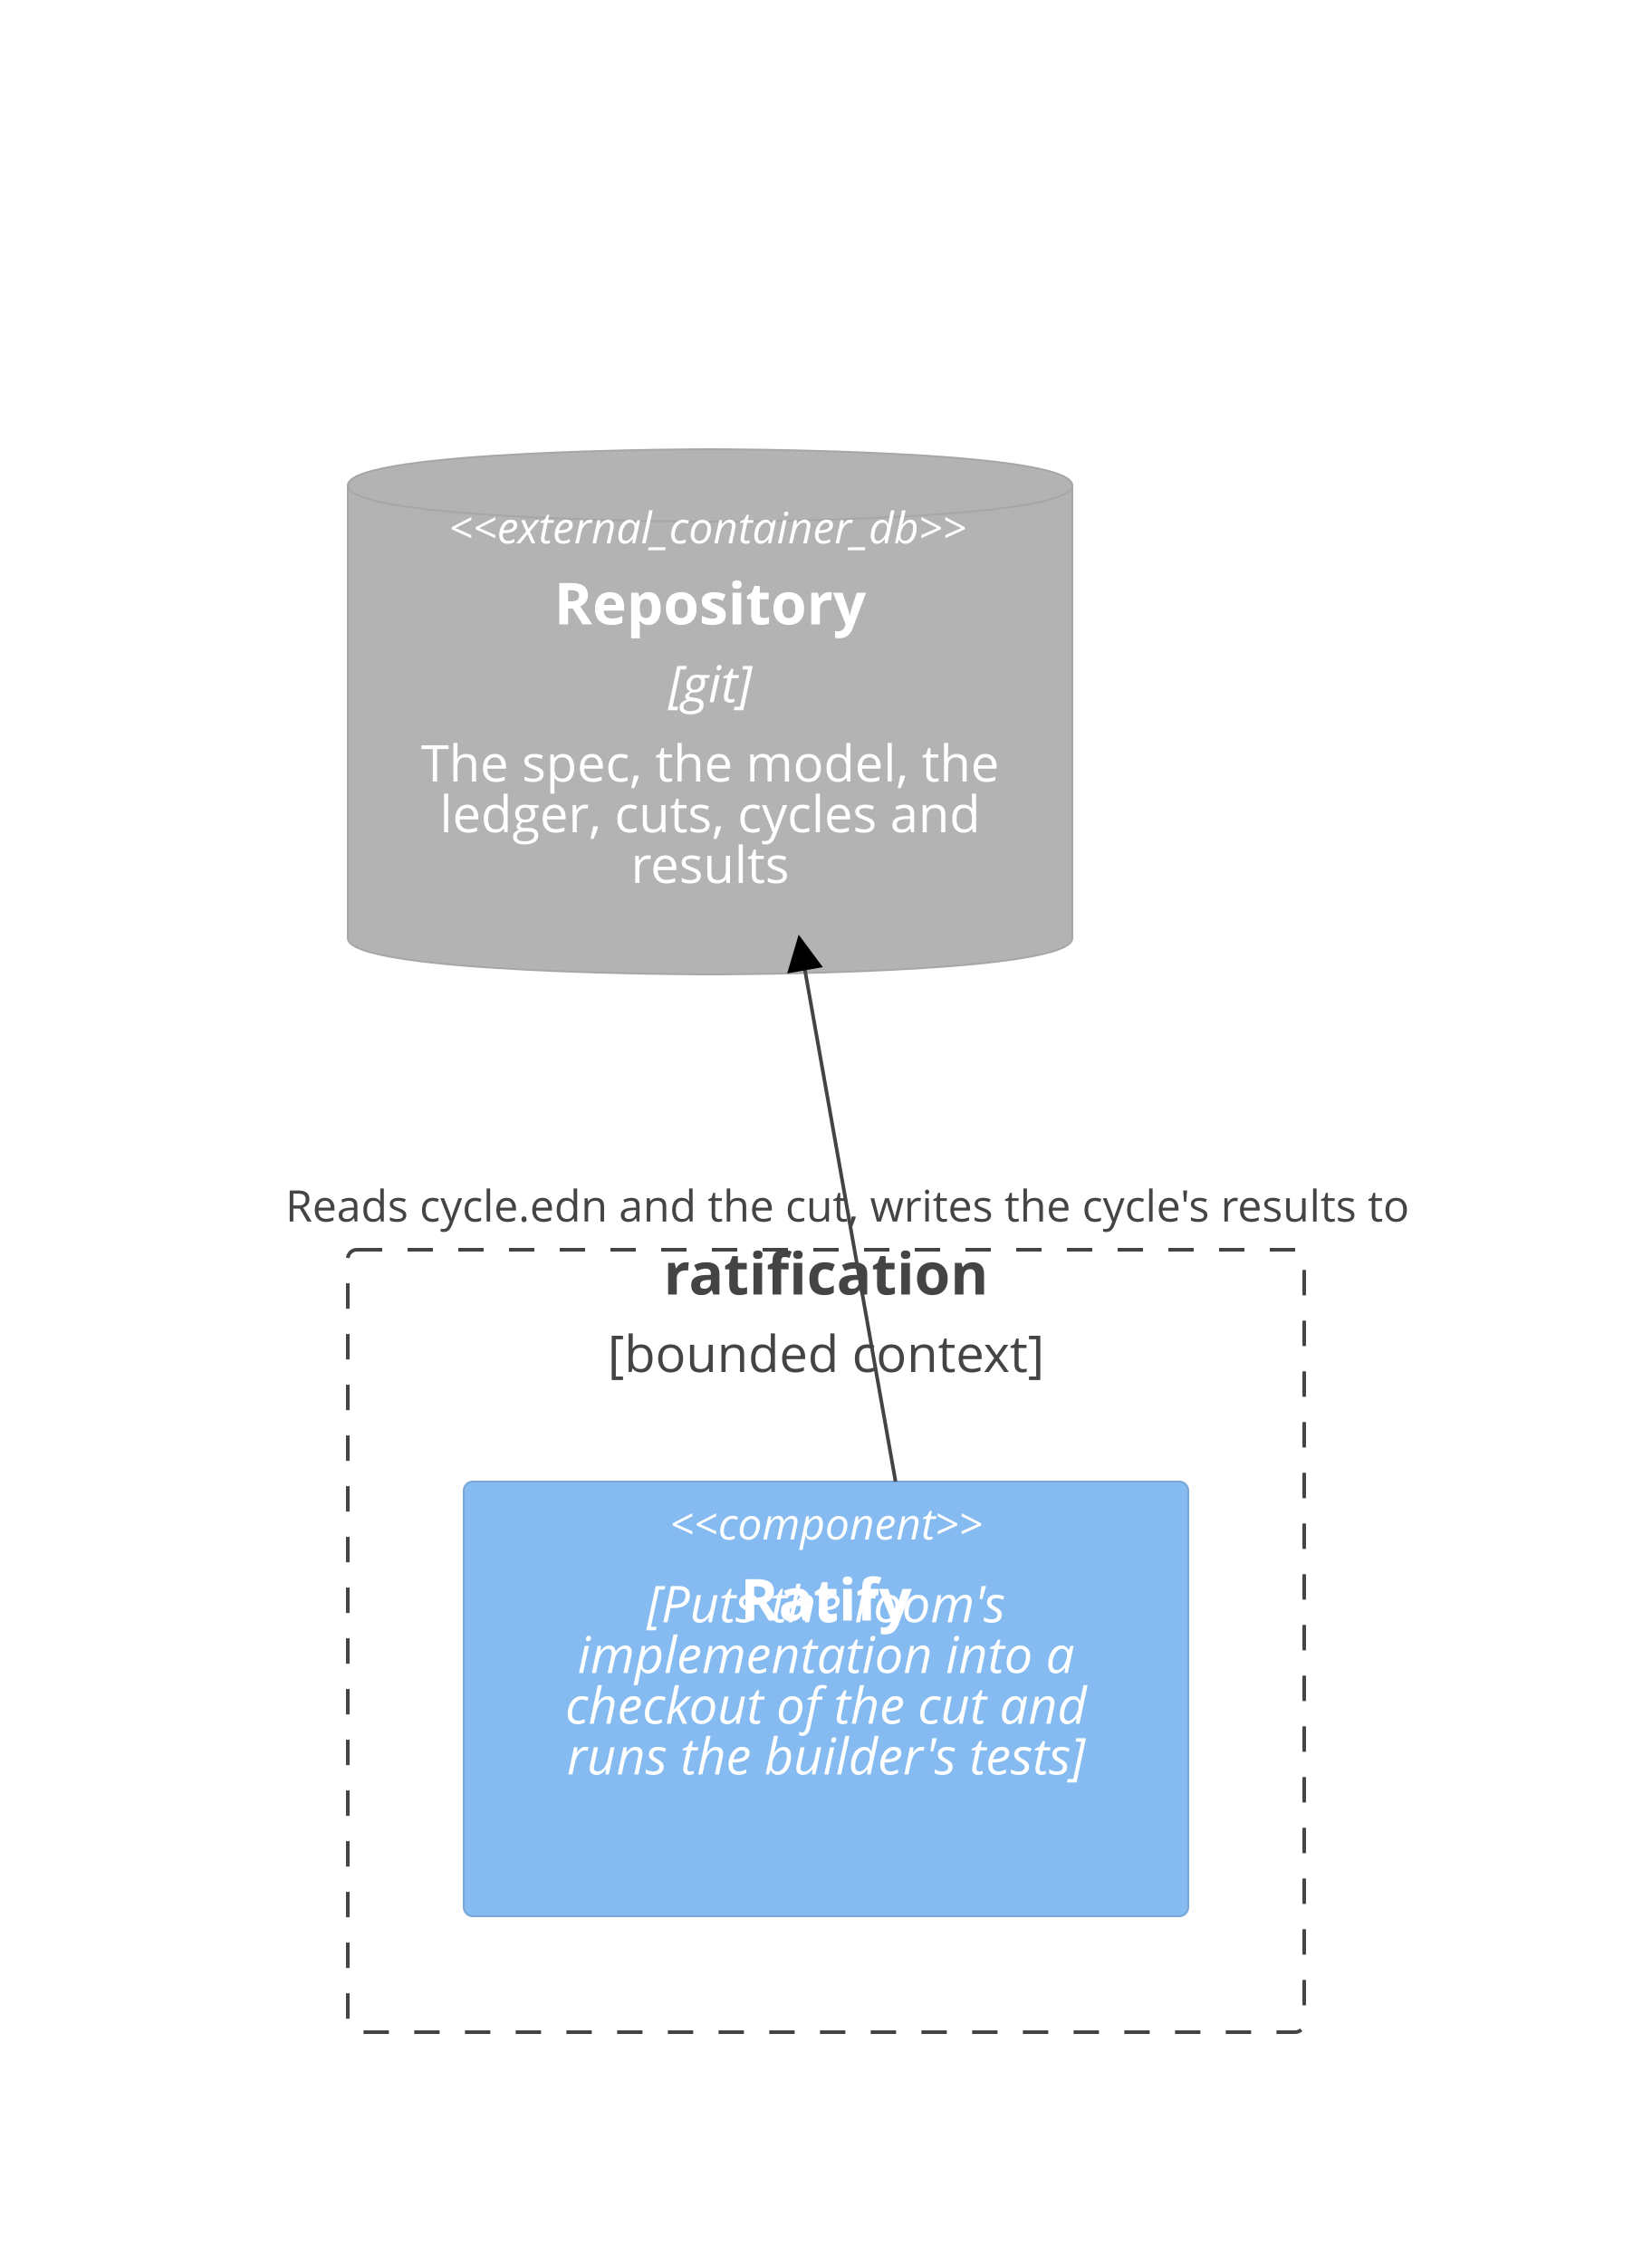
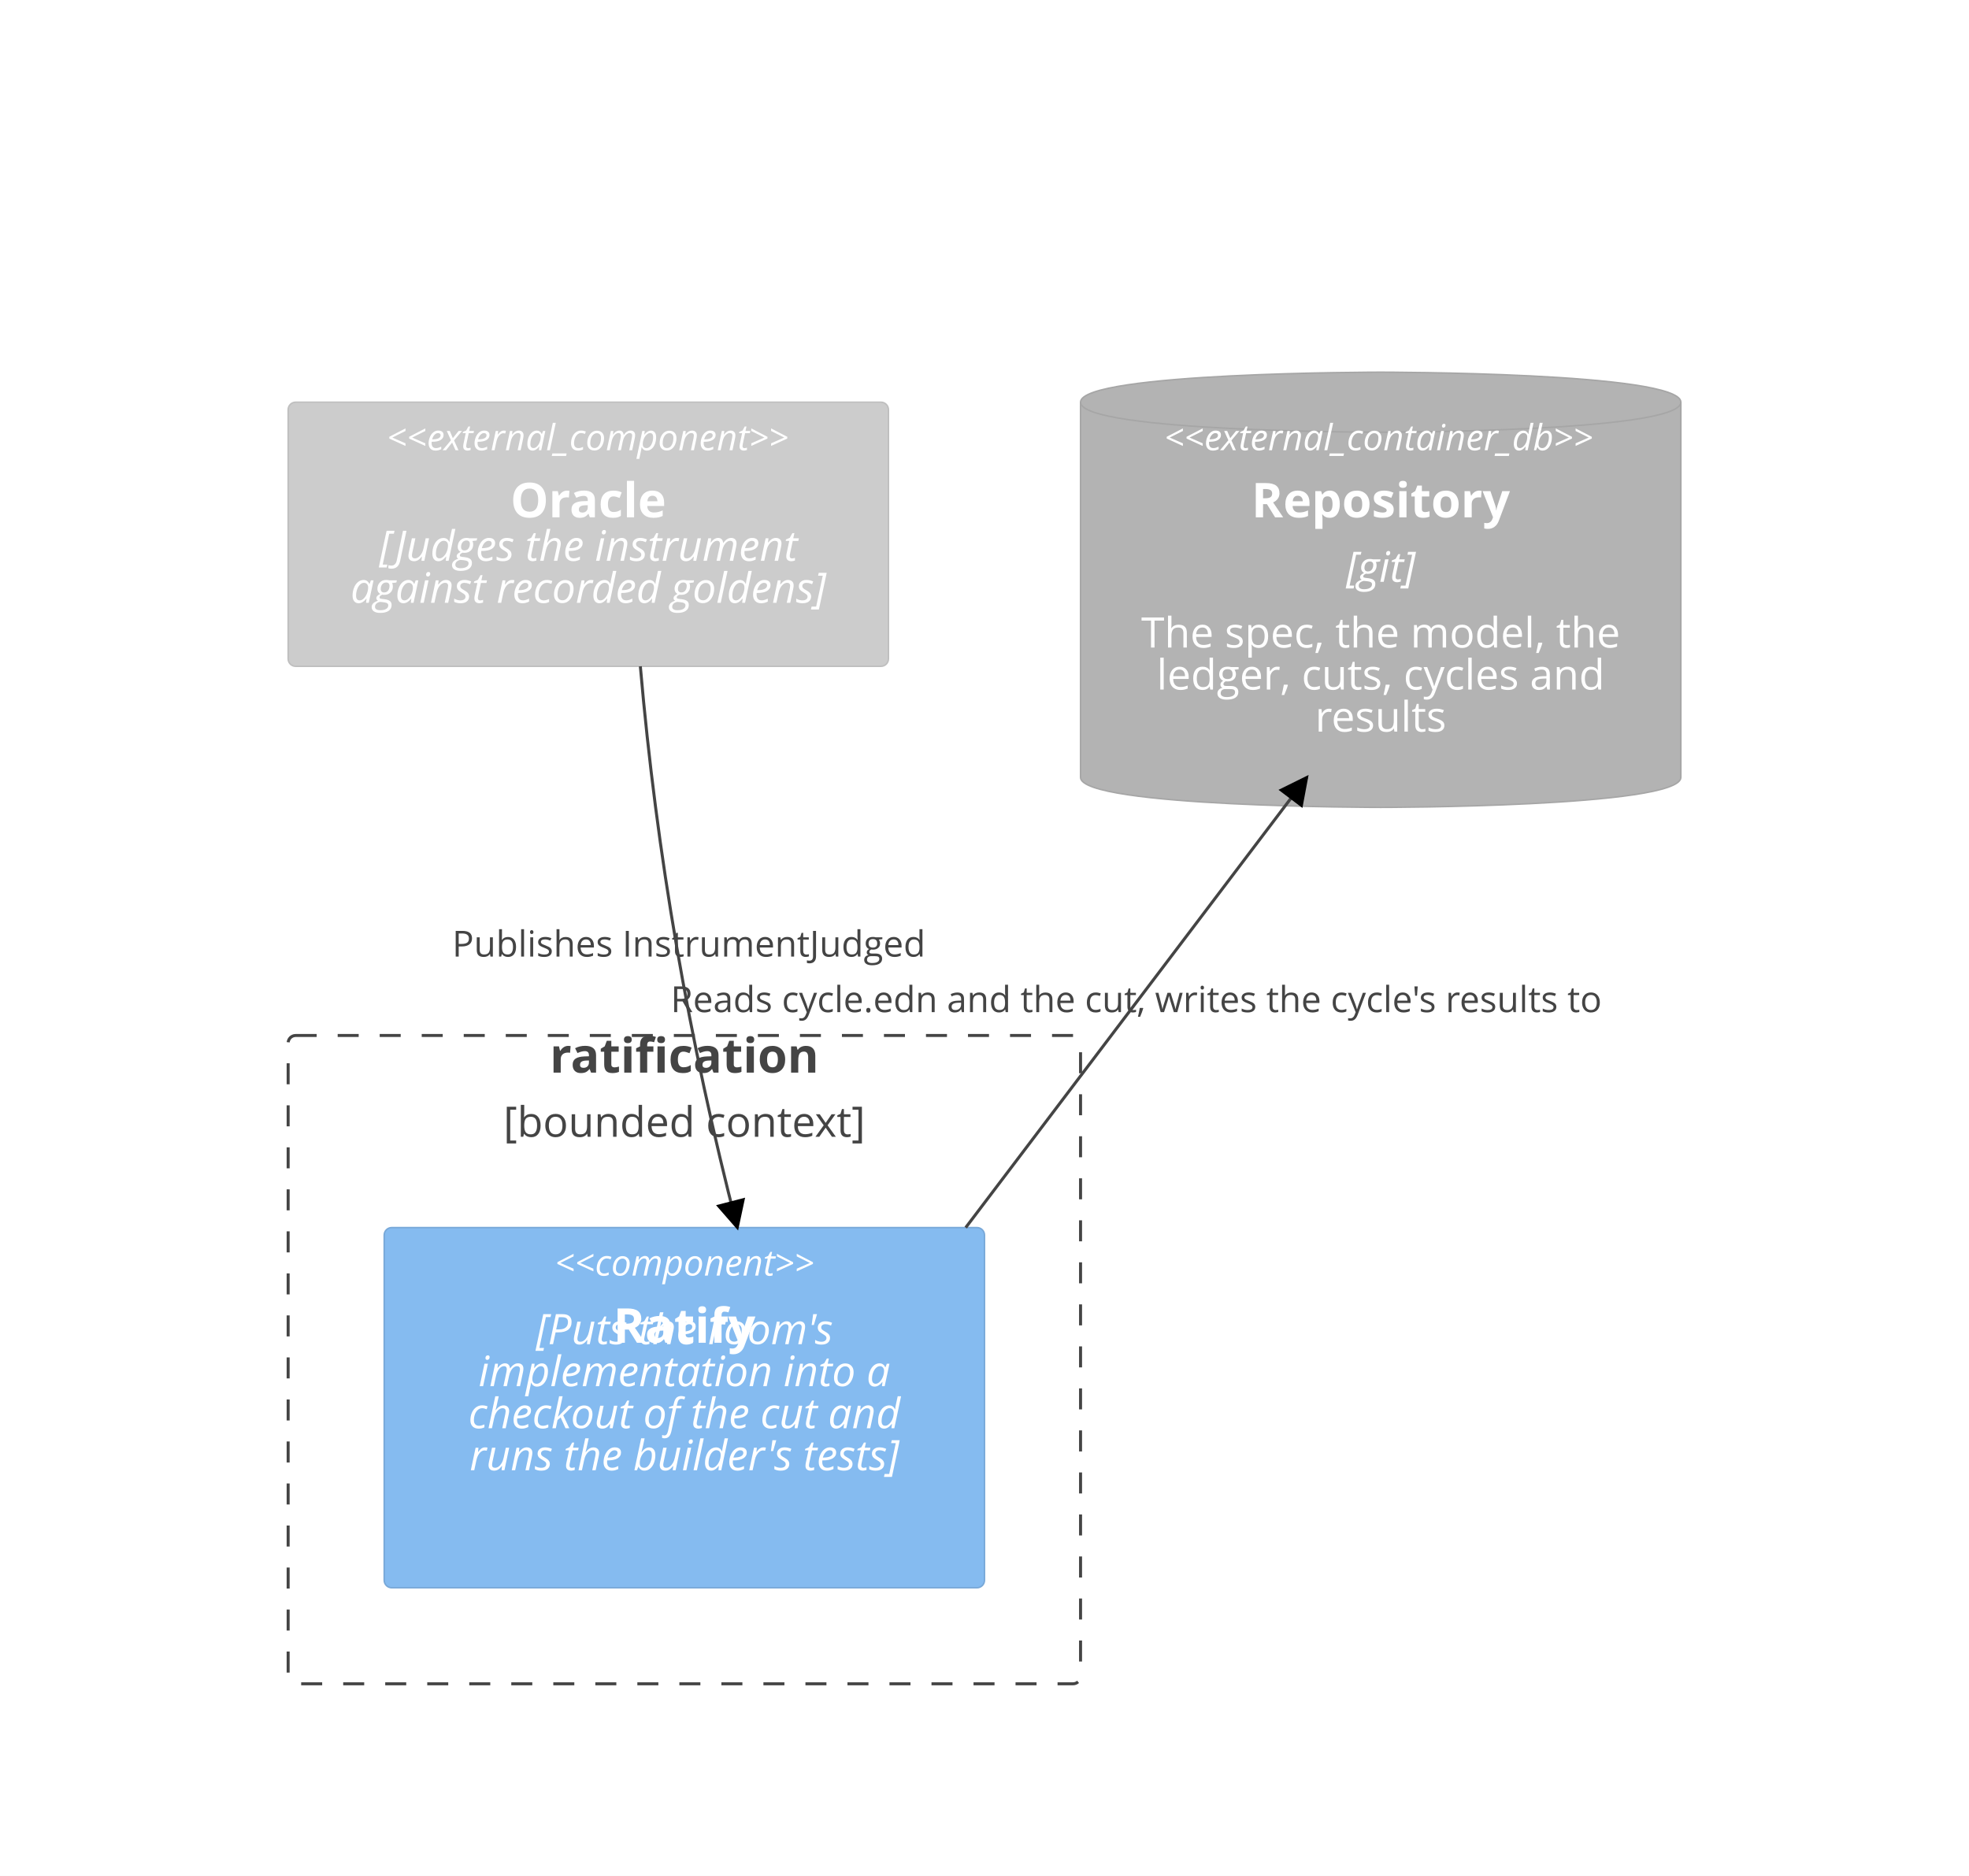
- <svg xmlns="http://www.w3.org/2000/svg" width="100%" viewBox="0 -8 456 625" style="max-width: 456.000px;">
-   <rect x="0" y="-8" width="456" height="625" fill="#FFFFFF" />
+ <svg xmlns="http://www.w3.org/2000/svg" width="100%" viewBox="0 -8 656 625" style="max-width: 656.000px;">
+   <rect x="0" y="-8" width="656" height="625" fill="#FFFFFF" />
  <defs>
    <symbol id="computer" width="24" height="24">
      <path transform="scale(.5)" d="M2 2v13h20v-13h-20zm18 11h-16v-9h16v9zm-10.228 6l.466-1h3.524l.467 1h-4.457zm14.228 3h-24l2-6h2.104l-1.33 4h18.45l-1.297-4h2.073l2 6zm-5-10h-14v-7h14v7z" />
    </symbol>
  </defs>
  <defs>
    <symbol id="database" fill-rule="evenodd" clip-rule="evenodd">
      <path transform="scale(.5)" d="M12.258.001l.256.004.255.005.253.008.251.01.249.012.247.015.246.016.242.019.241.02.239.023.236.024.233.027.231.028.229.031.225.032.223.034.22.036.217.038.214.04.211.041.208.043.205.045.201.046.198.048.194.05.191.051.187.053.183.054.18.056.175.057.172.059.168.06.163.061.16.063.155.064.15.066.074.033.073.033.071.034.07.034.069.035.068.035.067.035.066.035.064.036.064.036.062.036.06.036.06.037.058.037.058.037.055.038.055.038.053.038.052.038.051.039.05.039.048.039.047.039.045.04.044.04.043.04.041.04.04.041.039.041.037.041.036.041.034.041.033.042.032.042.03.042.029.042.027.042.026.043.024.043.023.043.021.043.02.043.018.044.017.043.015.044.013.044.012.044.011.045.009.044.007.045.006.045.004.045.002.045.001.045v17l-.001.045-.002.045-.004.045-.006.045-.007.045-.009.044-.011.045-.012.044-.013.044-.015.044-.017.043-.018.044-.02.043-.021.043-.023.043-.024.043-.026.043-.027.042-.029.042-.03.042-.032.042-.033.042-.034.041-.036.041-.037.041-.039.041-.04.041-.041.04-.043.04-.044.04-.045.04-.047.039-.048.039-.05.039-.051.039-.052.038-.053.038-.055.038-.055.038-.058.037-.058.037-.06.037-.06.036-.062.036-.064.036-.064.036-.066.035-.067.035-.068.035-.069.035-.07.034-.071.034-.073.033-.074.033-.15.066-.155.064-.16.063-.163.061-.168.06-.172.059-.175.057-.18.056-.183.054-.187.053-.191.051-.194.05-.198.048-.201.046-.205.045-.208.043-.211.041-.214.04-.217.038-.22.036-.223.034-.225.032-.229.031-.231.028-.233.027-.236.024-.239.023-.241.02-.242.019-.246.016-.247.015-.249.012-.251.01-.253.008-.255.005-.256.004-.258.001-.258-.001-.256-.004-.255-.005-.253-.008-.251-.01-.249-.012-.247-.015-.245-.016-.243-.019-.241-.02-.238-.023-.236-.024-.234-.027-.231-.028-.228-.031-.226-.032-.223-.034-.22-.036-.217-.038-.214-.04-.211-.041-.208-.043-.204-.045-.201-.046-.198-.048-.195-.05-.19-.051-.187-.053-.184-.054-.179-.056-.176-.057-.172-.059-.167-.06-.164-.061-.159-.063-.155-.064-.151-.066-.074-.033-.072-.033-.072-.034-.07-.034-.069-.035-.068-.035-.067-.035-.066-.035-.064-.036-.063-.036-.062-.036-.061-.036-.06-.037-.058-.037-.057-.037-.056-.038-.055-.038-.053-.038-.052-.038-.051-.039-.049-.039-.049-.039-.046-.039-.046-.04-.044-.04-.043-.04-.041-.04-.04-.041-.039-.041-.037-.041-.036-.041-.034-.041-.033-.042-.032-.042-.03-.042-.029-.042-.027-.042-.026-.043-.024-.043-.023-.043-.021-.043-.02-.043-.018-.044-.017-.043-.015-.044-.013-.044-.012-.044-.011-.045-.009-.044-.007-.045-.006-.045-.004-.045-.002-.045-.001-.045v-17l.001-.045.002-.045.004-.045.006-.045.007-.045.009-.044.011-.045.012-.044.013-.044.015-.044.017-.043.018-.044.02-.043.021-.043.023-.043.024-.043.026-.043.027-.042.029-.042.03-.042.032-.042.033-.042.034-.041.036-.041.037-.041.039-.041.04-.041.041-.04.043-.04.044-.04.046-.04.046-.039.049-.039.049-.039.051-.039.052-.038.053-.038.055-.038.056-.038.057-.037.058-.037.06-.037.061-.036.062-.036.063-.036.064-.036.066-.035.067-.035.068-.035.069-.035.07-.034.072-.034.072-.033.074-.033.151-.066.155-.064.159-.063.164-.061.167-.06.172-.059.176-.057.179-.056.184-.054.187-.053.19-.051.195-.05.198-.048.201-.046.204-.045.208-.043.211-.041.214-.04.217-.038.22-.036.223-.034.226-.032.228-.031.231-.028.234-.027.236-.024.238-.023.241-.02.243-.019.245-.016.247-.015.249-.012.251-.01.253-.008.255-.005.256-.004.258-.001.258.001z" />
    </symbol>
  </defs>
  <defs>
    <symbol id="clock" width="24" height="24">
      <path transform="scale(.5)" d="M12 2c5.514 0 10 4.486 10 10s-4.486 10-10 10-10-4.486-10-10 4.486-10 10-10zm0-2c-6.627 0-12 5.373-12 12s5.373 12 12 12 12-5.373 12-12-5.373-12-12-12zm5.848 12.459c.202.038.202.333.001.372-1.907.361-6.045 1.111-6.547 1.111-.719 0-1.301-.582-1.301-1.301 0-.512.77-5.447 1.125-7.445.034-.192.312-.181.343.014l.985 6.238 5.394 1.011z" />
    </symbol>
  </defs>
  <g class="person-man">
-     <path fill="#B3B3B3" stroke-width="0.5" stroke="#A6A6A6" d="M96,126c0,-10 100,-10 100,-10c0,0 100,0 100,10l0,125c0,10 -100,10 -100,10c0,0 -100,0 -100,-10l0,-125" />
-     <path fill="none" stroke-width="0.5" stroke="#A6A6A6" d="M96,126c0,10 100,10 100,10c0,0 100,0 100,-10" />
-     <text fill="#FFFFFF" font-family="Open Sans,sans-serif" font-size="12" font-style="italic" lengthAdjust="spacing" textLength="143" x="124" y="142">&lt;&lt;external_container_db&gt;&gt;</text>
+     <rect x="96" y="126" fill="#CCCCCC" stroke="#BFBFBF" width="200" height="88" rx="2.5" ry="2.5" stroke-width="0.5" />
+     <text fill="#FFFFFF" font-family="Open Sans,sans-serif" font-size="12" font-style="italic" lengthAdjust="spacing" textLength="133" x="129" y="142">&lt;&lt;external_component&gt;&gt;</text>
    <text x="196.00" y="160.00" dominant-baseline="middle" fill="#FFFFFF" style="text-anchor: middle; font-size: 16px; font-weight: bold; font-family: Open Sans,sans-serif">
+       <tspan dy="0.00" alignment-baseline="mathematical">Oracle</tspan>
+     </text>
+     <text x="196.00" y="182.00" dominant-baseline="middle" fill="#FFFFFF" style="text-anchor: middle; font-size: 14px; font-weight: normal; font-family: Open Sans,sans-serif" font-style="italic">
+       <tspan dy="-7.00" alignment-baseline="mathematical">[Judges the instrument</tspan>
+     </text>
+     <text x="196.00" y="182.00" dominant-baseline="middle" fill="#FFFFFF" style="text-anchor: middle; font-size: 14px; font-weight: normal; font-family: Open Sans,sans-serif" font-style="italic">
+       <tspan dy="7.00" alignment-baseline="mathematical">against recorded goldens]</tspan>
+     </text>
+   </g>
+   <g class="person-man">
+     <path fill="#B3B3B3" stroke-width="0.5" stroke="#A6A6A6" d="M360,126c0,-10 100,-10 100,-10c0,0 100,0 100,10l0,125c0,10 -100,10 -100,10c0,0 -100,0 -100,-10l0,-125" />
+     <path fill="none" stroke-width="0.5" stroke="#A6A6A6" d="M360,126c0,10 100,10 100,10c0,0 100,0 100,-10" />
+     <text fill="#FFFFFF" font-family="Open Sans,sans-serif" font-size="12" font-style="italic" lengthAdjust="spacing" textLength="143" x="388" y="142">&lt;&lt;external_container_db&gt;&gt;</text>
+     <text x="460.00" y="160.00" dominant-baseline="middle" fill="#FFFFFF" style="text-anchor: middle; font-size: 16px; font-weight: bold; font-family: Open Sans,sans-serif">
      <tspan dy="0.00" alignment-baseline="mathematical">Repository</tspan>
    </text>
-     <text x="196.00" y="182.00" dominant-baseline="middle" fill="#FFFFFF" style="text-anchor: middle; font-size: 14px; font-weight: normal; font-family: Open Sans,sans-serif" font-style="italic">
+     <text x="460.00" y="182.00" dominant-baseline="middle" fill="#FFFFFF" style="text-anchor: middle; font-size: 14px; font-weight: normal; font-family: Open Sans,sans-serif" font-style="italic">
      <tspan dy="0.00" alignment-baseline="mathematical">[git]</tspan>
    </text>
-     <text x="196.00" y="218.00" dominant-baseline="middle" fill="#FFFFFF" style="text-anchor: middle; font-size: 14px; font-weight: normal; font-family: Open Sans,sans-serif">
+     <text x="460.00" y="218.00" dominant-baseline="middle" fill="#FFFFFF" style="text-anchor: middle; font-size: 14px; font-weight: normal; font-family: Open Sans,sans-serif">
      <tspan dy="-14.00" alignment-baseline="mathematical">The spec, the model, the</tspan>
    </text>
-     <text x="196.00" y="218.00" dominant-baseline="middle" fill="#FFFFFF" style="text-anchor: middle; font-size: 14px; font-weight: normal; font-family: Open Sans,sans-serif">
+     <text x="460.00" y="218.00" dominant-baseline="middle" fill="#FFFFFF" style="text-anchor: middle; font-size: 14px; font-weight: normal; font-family: Open Sans,sans-serif">
      <tspan dy="0.00" alignment-baseline="mathematical">ledger, cuts, cycles and</tspan>
    </text>
-     <text x="196.00" y="218.00" dominant-baseline="middle" fill="#FFFFFF" style="text-anchor: middle; font-size: 14px; font-weight: normal; font-family: Open Sans,sans-serif">
+     <text x="460.00" y="218.00" dominant-baseline="middle" fill="#FFFFFF" style="text-anchor: middle; font-size: 14px; font-weight: normal; font-family: Open Sans,sans-serif">
      <tspan dy="14.00" alignment-baseline="mathematical">results</tspan>
    </text>
  </g>
  <g class="person-man">
    <rect x="128" y="401" fill="#85BBF0" stroke="#78A8D8" width="200" height="120" rx="2.5" ry="2.5" stroke-width="0.5" />
    <text fill="#FFFFFF" font-family="Open Sans,sans-serif" font-size="12" font-style="italic" lengthAdjust="spacing" textLength="86" x="185" y="417">&lt;&lt;component&gt;&gt;</text>
    <text x="228.00" y="435.00" dominant-baseline="middle" fill="#FFFFFF" style="text-anchor: middle; font-size: 16px; font-weight: bold; font-family: Open Sans,sans-serif">
      <tspan dy="0.00" alignment-baseline="mathematical">Ratify</tspan>
    </text>
    <text x="228.00" y="457.00" dominant-baseline="middle" fill="#FFFFFF" style="text-anchor: middle; font-size: 14px; font-weight: normal; font-family: Open Sans,sans-serif" font-style="italic">
      <tspan dy="-21.00" alignment-baseline="mathematical">[Puts the room's</tspan>
    </text>
    <text x="228.00" y="457.00" dominant-baseline="middle" fill="#FFFFFF" style="text-anchor: middle; font-size: 14px; font-weight: normal; font-family: Open Sans,sans-serif" font-style="italic">
      <tspan dy="-7.00" alignment-baseline="mathematical">implementation into a</tspan>
    </text>
    <text x="228.00" y="457.00" dominant-baseline="middle" fill="#FFFFFF" style="text-anchor: middle; font-size: 14px; font-weight: normal; font-family: Open Sans,sans-serif" font-style="italic">
      <tspan dy="7.00" alignment-baseline="mathematical">checkout of the cut and</tspan>
    </text>
    <text x="228.00" y="457.00" dominant-baseline="middle" fill="#FFFFFF" style="text-anchor: middle; font-size: 14px; font-weight: normal; font-family: Open Sans,sans-serif" font-style="italic">
      <tspan dy="21.00" alignment-baseline="mathematical">runs the builder's tests]</tspan>
    </text>
  </g>
  <g>
    <rect x="96" y="337" fill="none" stroke="#444444" width="264" height="216" rx="2.5" ry="2.5" stroke-width="1" stroke-dasharray="7.0,7.0" />
    <text x="228.00" y="345.00" dominant-baseline="middle" fill="#444444" style="text-anchor: middle; font-size: 16px; font-weight: bold; font-family: Open Sans,sans-serif">
      <tspan dy="0.00" alignment-baseline="mathematical">ratification</tspan>
    </text>
    <text x="228.00" y="367.00" dominant-baseline="middle" fill="#444444" style="text-anchor: middle; font-size: 14px; font-weight: normal; font-family: Open Sans,sans-serif">
      <tspan dy="0.00" alignment-baseline="mathematical">[bounded context]</tspan>
    </text>
  </g>
  <defs>
    <marker id="arrowhead" refX="9" refY="5" markerUnits="userSpaceOnUse" markerWidth="12" markerHeight="12" orient="auto">
      <path d="M 0 0 L 10 5 L 0 10 z" />
    </marker>
  </defs>
  <defs>
    <marker id="arrowend" refX="1" refY="5" markerUnits="userSpaceOnUse" markerWidth="12" markerHeight="12" orient="auto">
      <path d="M 10 0 L 0 5 L 10 10 z" />
    </marker>
  </defs>
  <defs>
    <marker id="crosshead" markerWidth="15" markerHeight="8" orient="auto" refX="16" refY="4">
      <path fill="black" stroke="#000000" stroke-width="1px" d="M 9,2 V 6 L16,4 Z" style="stroke-dasharray: 0, 0;" />
      <path fill="none" stroke="#000000" stroke-width="1px" d="M 0,1 L 6,7 M 6,1 L 0,7" style="stroke-dasharray: 0, 0;" />
    </marker>
  </defs>
  <defs>
    <marker id="filled-head" refX="18" refY="7" markerWidth="20" markerHeight="28" orient="auto">
      <path d="M 18,7 L9,13 L14,7 L9,1 Z" />
    </marker>
  </defs>
  <g>
-     <line x1="247.20" y1="401.00" x2="220.63" y2="251.00" stroke-width="1" stroke="#444444" style="fill: none;" marker-end="url(#arrowhead)" />
-     <text x="233.91" y="326.00" dominant-baseline="middle" fill="#444444" style="text-anchor: middle; font-size: 12px; font-weight: normal; font-family: Open Sans,sans-serif">
+     <line x1="321.74" y1="401.00" x2="435.37" y2="251.00" stroke-width="1" stroke="#444444" style="fill: none;" marker-end="url(#arrowhead)" />
+     <text x="378.56" y="326.00" dominant-baseline="middle" fill="#444444" style="text-anchor: middle; font-size: 12px; font-weight: normal; font-family: Open Sans,sans-serif">
      <tspan dy="0.00" alignment-baseline="mathematical">Reads cycle.edn and the cut, writes the cycle's results to</tspan>
+     </text>
+     <path fill="none" stroke-width="1" stroke="#444444" d="M213.34,214.00 Q221.42,307.50 245.66,401.00" marker-end="url(#arrowhead)" />
+     <text x="229.50" y="307.50" dominant-baseline="middle" fill="#444444" style="text-anchor: middle; font-size: 12px; font-weight: normal; font-family: Open Sans,sans-serif">
+       <tspan dy="0.00" alignment-baseline="mathematical">Publishes InstrumentJudged</tspan>
    </text>
  </g>
</svg>
